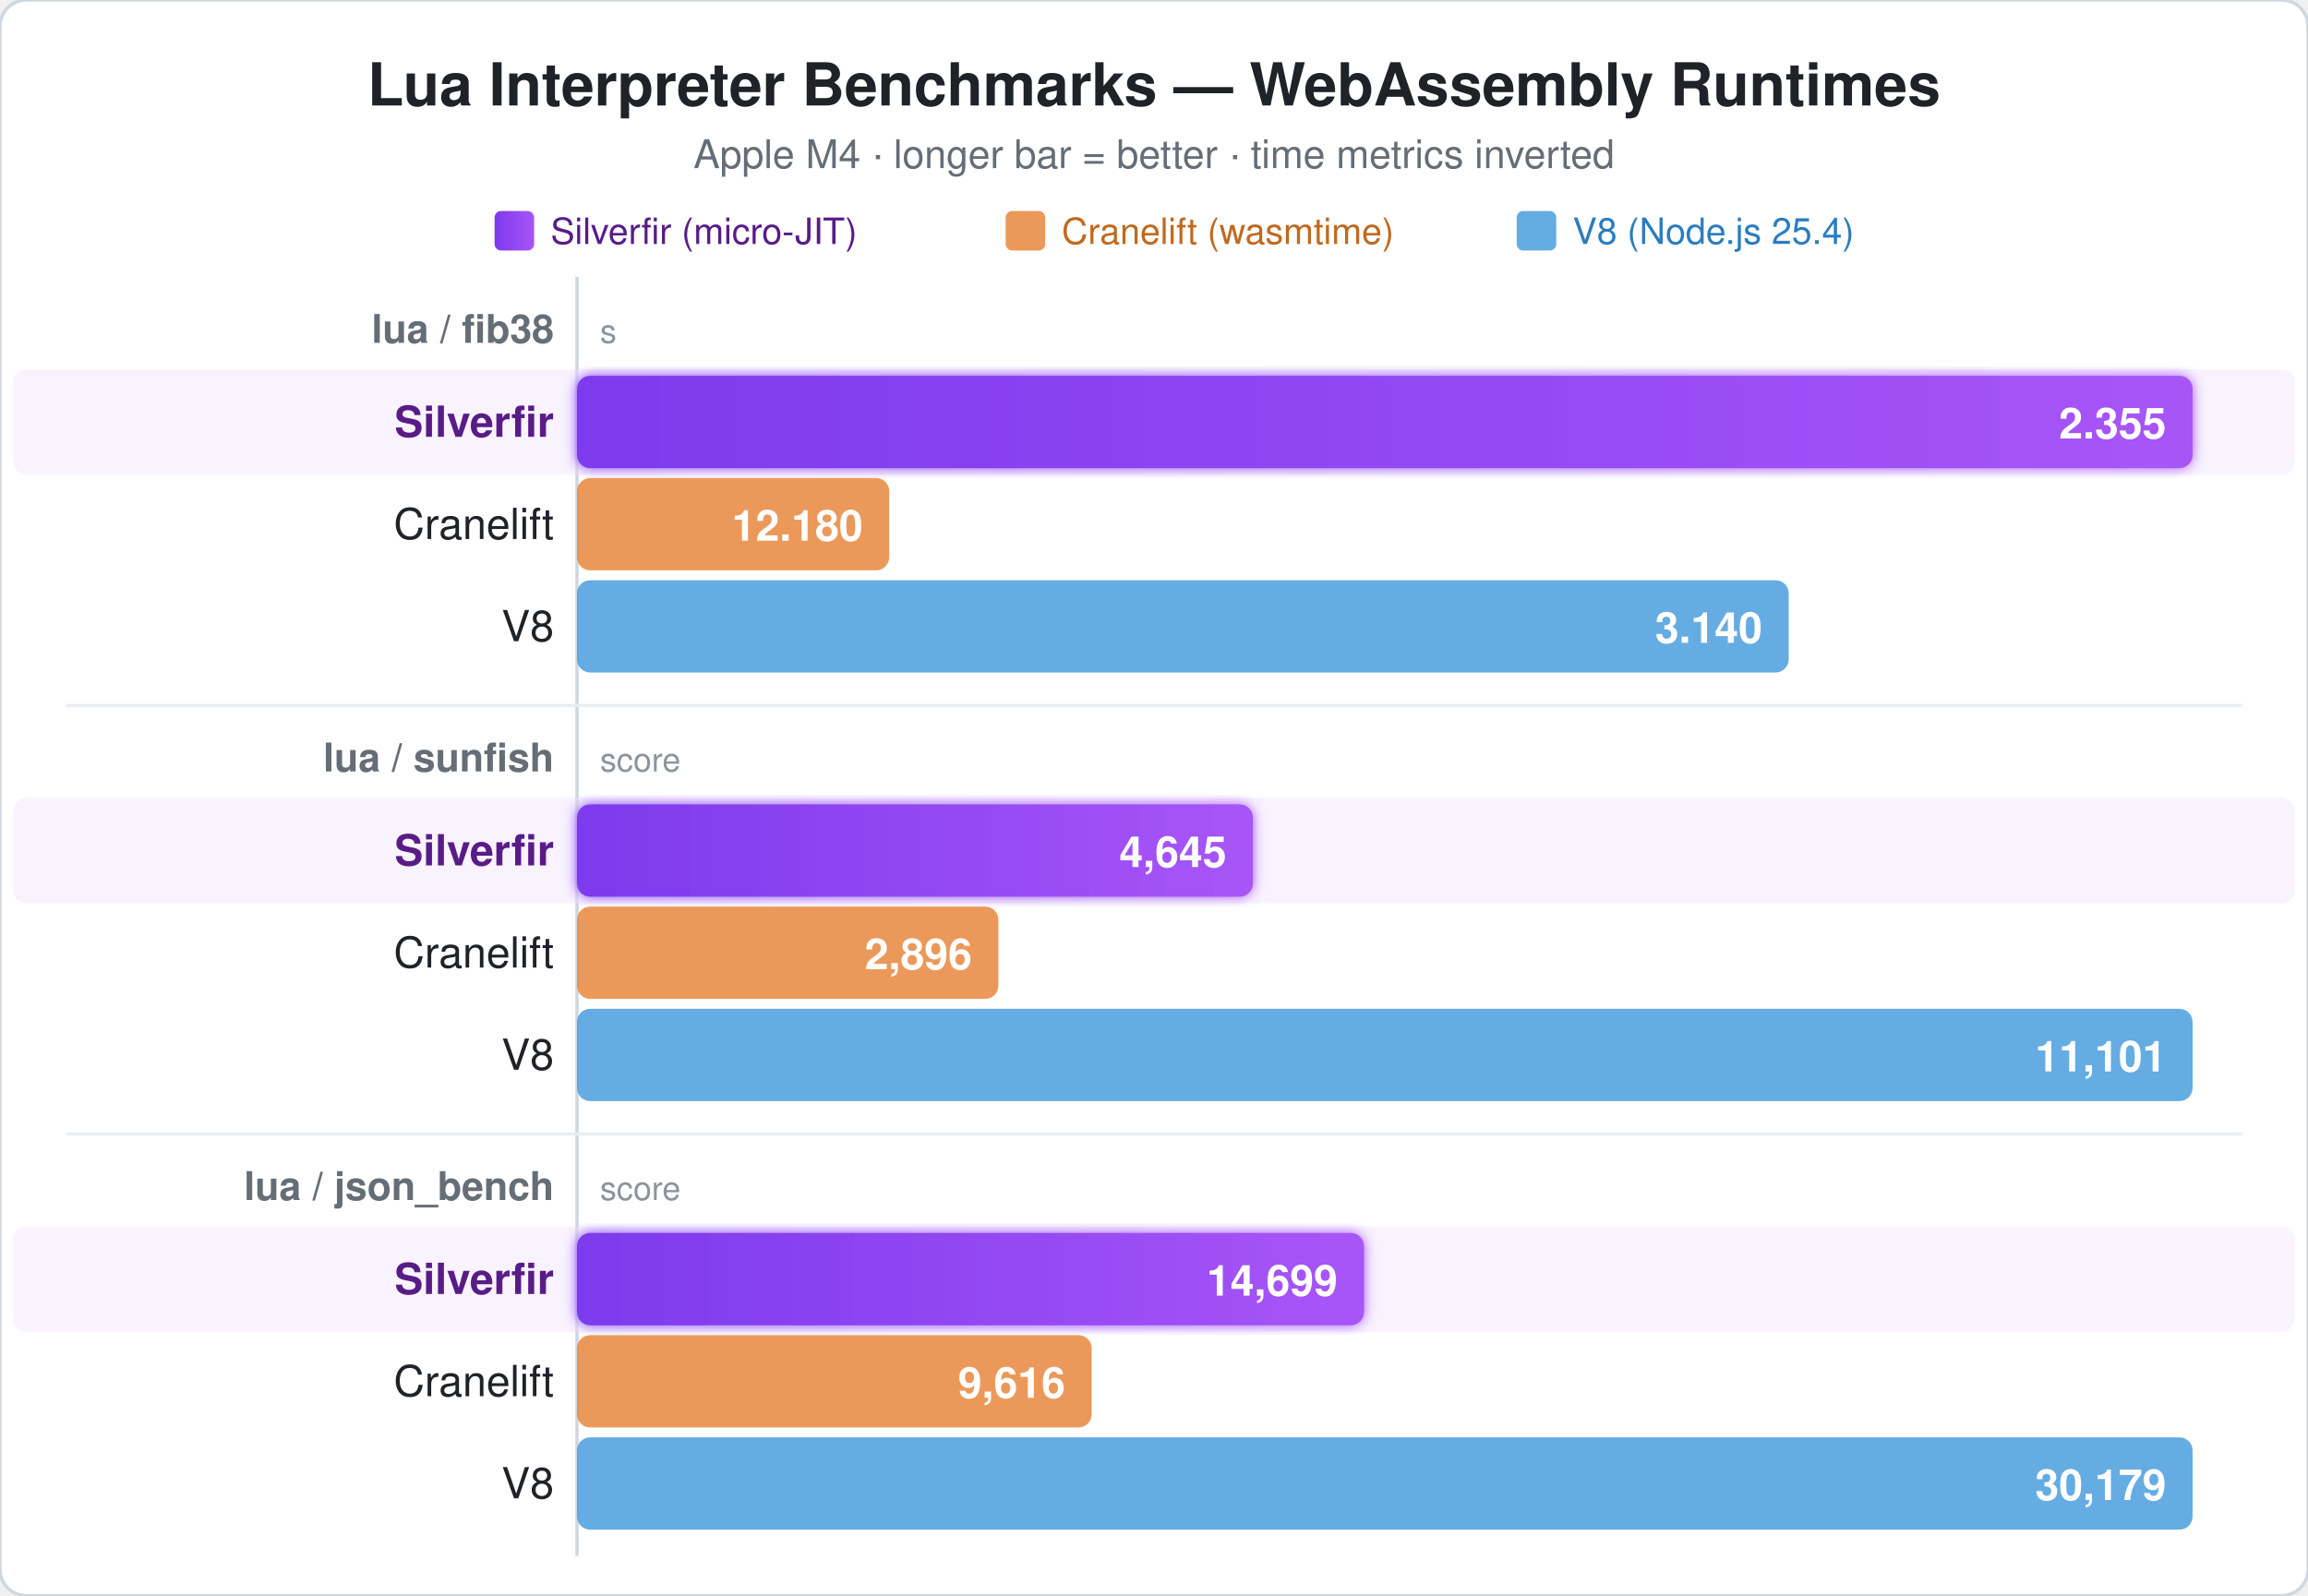
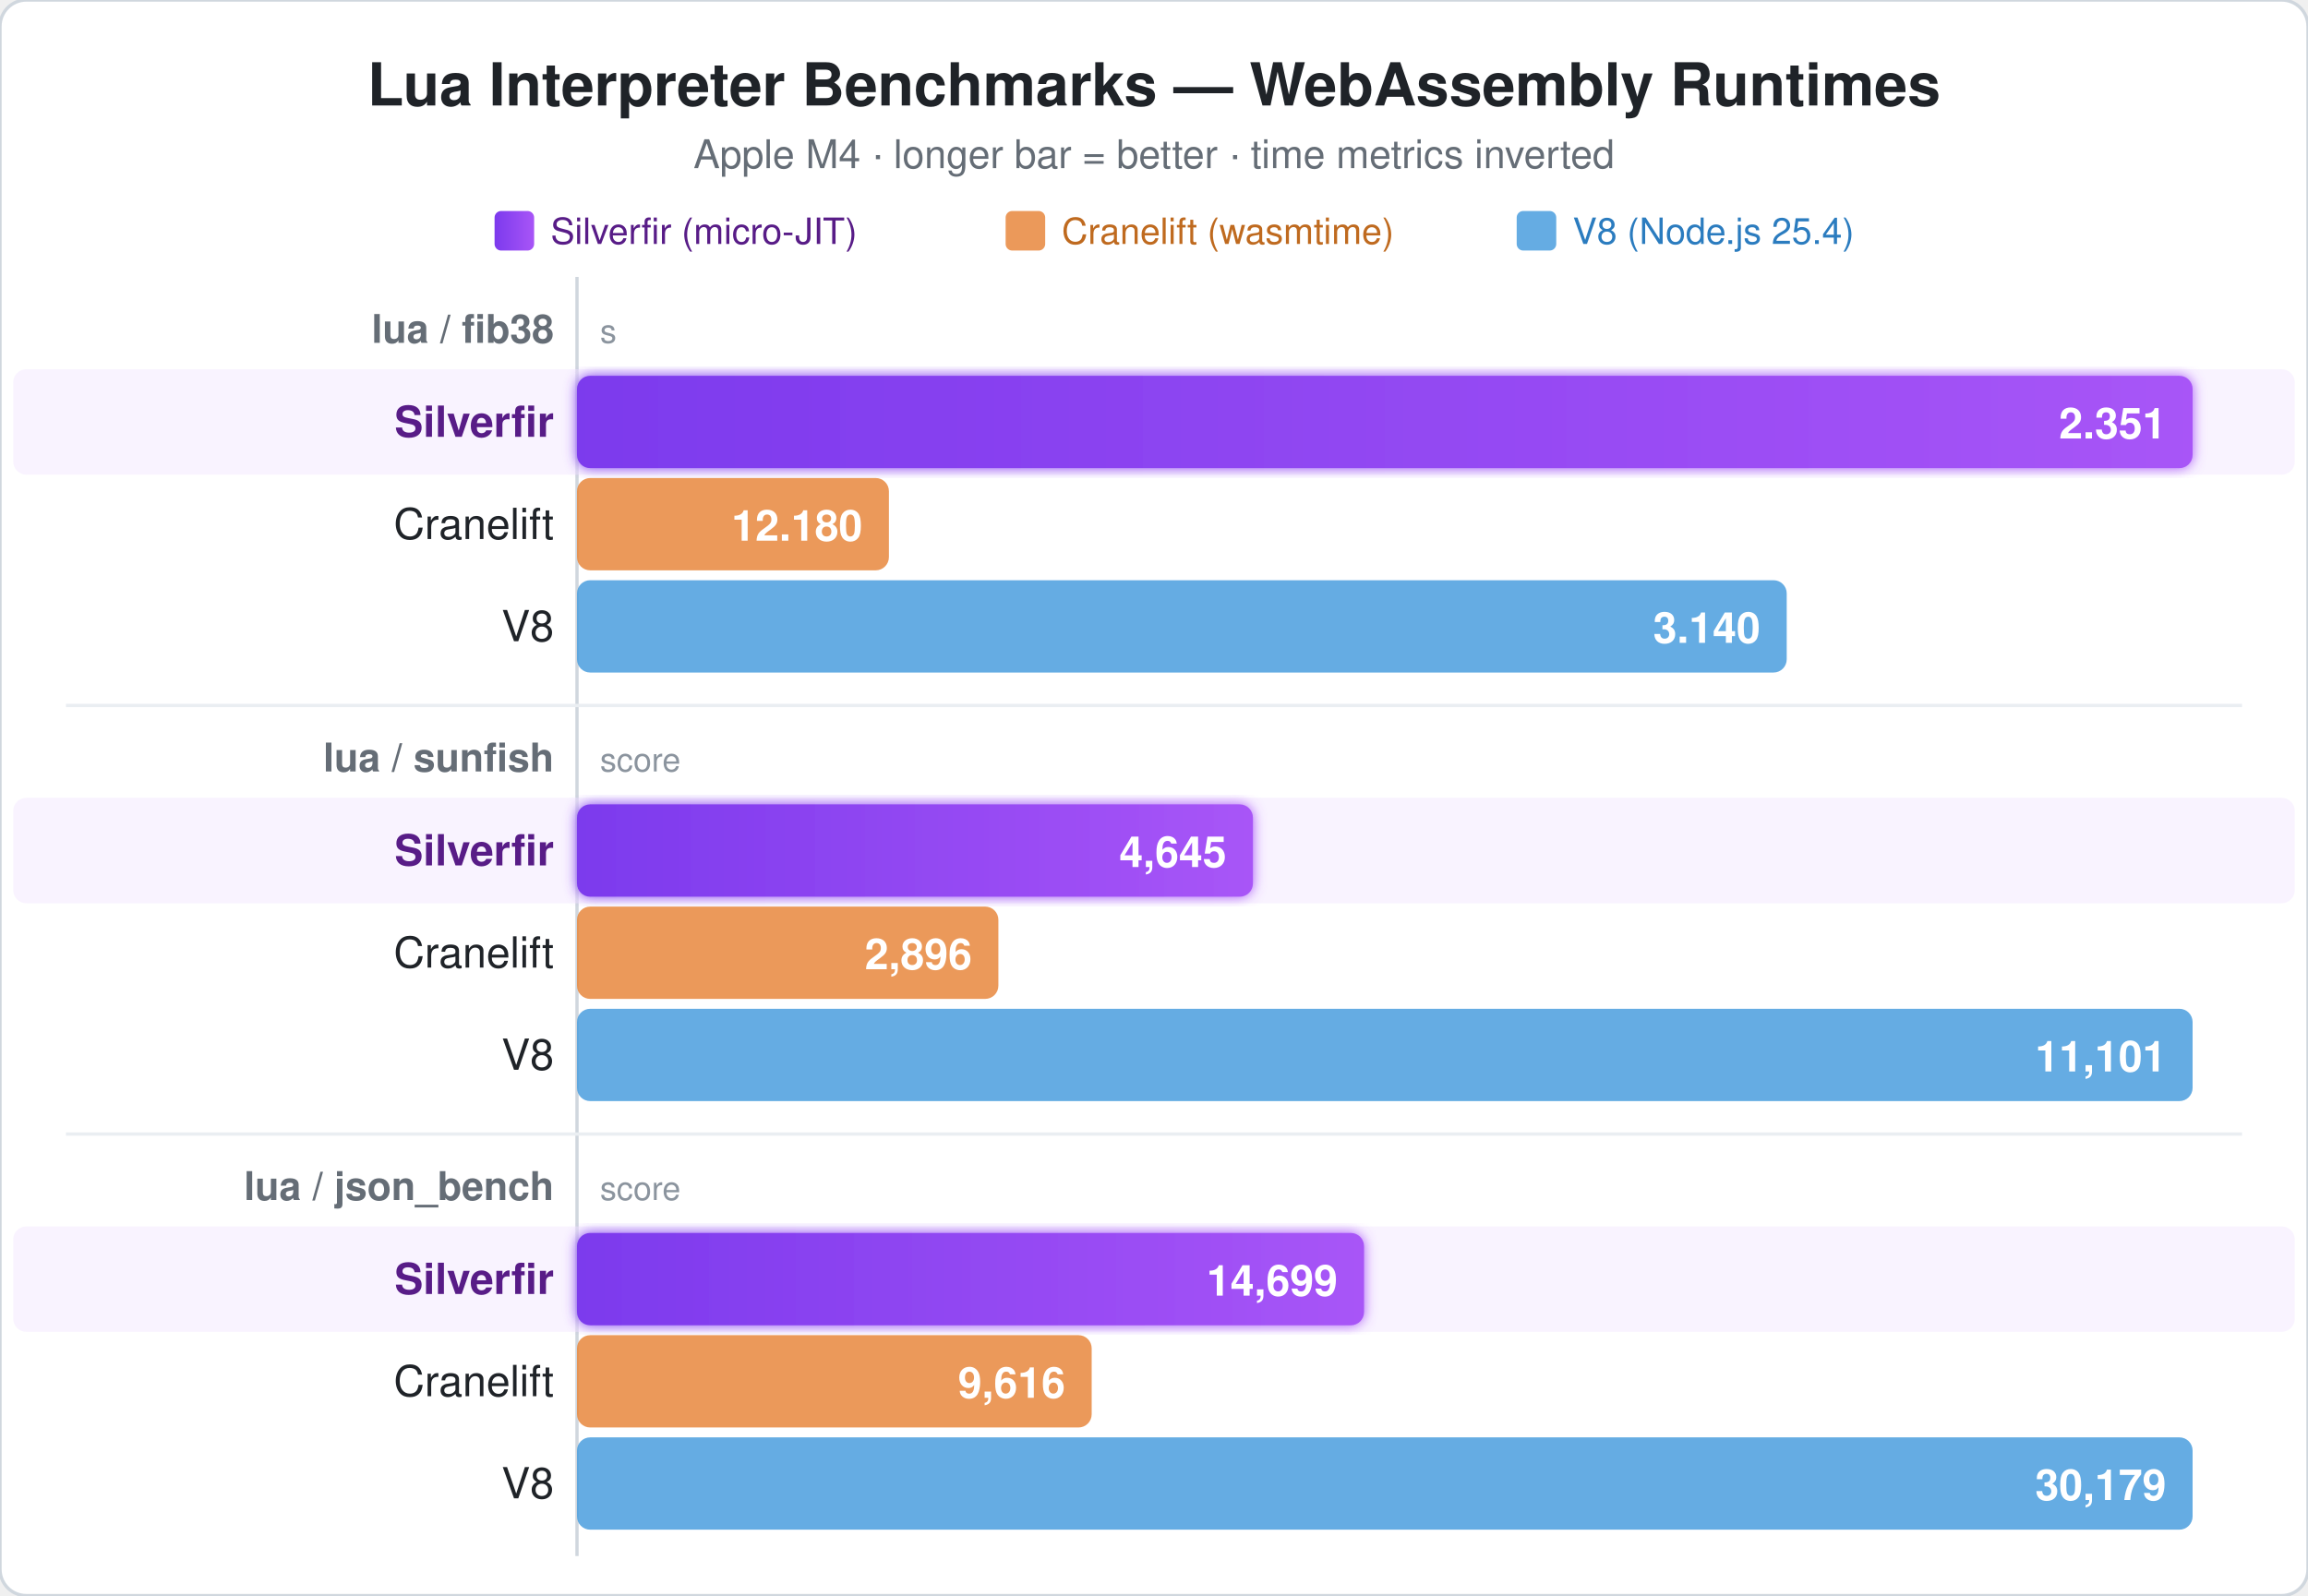
<svg xmlns="http://www.w3.org/2000/svg" role="img" viewBox="0 0 700 484" width="700" height="484">
  <defs>
    <linearGradient id="hlGrad" x1="0" y1="0" x2="1" y2="0">
      <stop offset="0%" stop-color="#7c3aed" />
      <stop offset="100%" stop-color="#a855f7" />
    </linearGradient>
    <filter id="glow">
      <feGaussianBlur stdDeviation="2" result="blur" />
      <feMerge>
        <feMergeNode in="blur" />
        <feMergeNode in="SourceGraphic" />
      </feMerge>
    </filter>
  </defs>
  <rect width="700" height="484" rx="8" ry="8" fill="#ffffff" stroke="#d0d7de" stroke-width="1" />
  <text x="350.0" y="32" text-anchor="middle" fill="#1f2328" font-family="Segoe UI,Helvetica,Arial,sans-serif" font-size="18" font-weight="600">Lua Interpreter Benchmarks — WebAssembly Runtimes</text>
  <text x="350.0" y="51" text-anchor="middle" fill="#656d76" font-family="Segoe UI,Helvetica,Arial,sans-serif" font-size="12">Apple M4  ·  longer bar = better  ·  time metrics inverted</text>
  <rect x="150.0" y="64" width="12" height="12" rx="2" fill="url(#hlGrad)" />
  <text x="167.0" y="74" fill="#581c87" font-family="Segoe UI,Helvetica,Arial,sans-serif" font-size="11">Silverfir (micro-JIT)</text>
  <rect x="305.0" y="64" width="12" height="12" rx="2" fill="#e8873d" opacity="0.85" />
  <text x="322.0" y="74" fill="#bf6a1f" font-family="Segoe UI,Helvetica,Arial,sans-serif" font-size="11">Cranelift (wasmtime)</text>
  <rect x="460.0" y="64" width="12" height="12" rx="2" fill="#4a9ede" opacity="0.85" />
  <text x="477.0" y="74" fill="#2b7cbf" font-family="Segoe UI,Helvetica,Arial,sans-serif" font-size="11">V8 (Node.js 25.4)</text>
  <line x1="175" y1="84" x2="175" y2="472" stroke="#d0d7de" stroke-width="1" />
  <text x="168" y="104.0" text-anchor="end" fill="#656d76" font-family="Segoe UI,Helvetica,Arial,sans-serif" font-size="12" font-weight="600">lua / fib38</text>
  <text x="182" y="104.0" fill="#8b949e" font-family="Segoe UI,Helvetica,Arial,sans-serif" font-size="10">s</text>
  <rect x="4" y="112" width="692" height="32" rx="4" fill="#f3e8ff" opacity="0.5" />
  <text x="168" y="132.5" text-anchor="end" fill="#581c87" font-family="Segoe UI,Helvetica,Arial,sans-serif" font-size="13" font-weight="700">Silverfir</text>
  <rect x="175" y="114" width="490.0" height="28" rx="4" fill="url(#hlGrad)" filter="url(#glow)">
    <animate attributeName="width" from="0" to="490.0" dur="0.35s" fill="freeze" />
  </rect>
-   <text x="657.0" y="133.0" text-anchor="end" fill="#ffffff" font-family="Segoe UI,Helvetica,Arial,sans-serif" font-size="13" font-weight="700">2.355</text>
+   <text x="657.0" y="133.0" text-anchor="end" fill="#ffffff" font-family="Segoe UI,Helvetica,Arial,sans-serif" font-size="13" font-weight="700">2.351</text>
  <text x="168" y="163.5" text-anchor="end" fill="#1f2328" font-family="Segoe UI,Helvetica,Arial,sans-serif" font-size="13" font-weight="400">Cranelift</text>
-   <rect x="175" y="145" width="94.7" height="28" rx="4" fill="#e8873d" opacity="0.85">
-     <animate attributeName="width" from="0" to="94.7" dur="0.39s" fill="freeze" />
+   <rect x="175" y="145" width="94.6" height="28" rx="4" fill="#e8873d" opacity="0.85">
+     <animate attributeName="width" from="0" to="94.6" dur="0.39s" fill="freeze" />
  </rect>
-   <text x="261.7" y="164.0" text-anchor="end" fill="#ffffff" font-family="Segoe UI,Helvetica,Arial,sans-serif" font-size="13" font-weight="700">12.180</text>
+   <text x="261.6" y="164.0" text-anchor="end" fill="#ffffff" font-family="Segoe UI,Helvetica,Arial,sans-serif" font-size="13" font-weight="700">12.180</text>
  <text x="168" y="194.5" text-anchor="end" fill="#1f2328" font-family="Segoe UI,Helvetica,Arial,sans-serif" font-size="13" font-weight="400">V8</text>
-   <rect x="175" y="176" width="367.5" height="28" rx="4" fill="#4a9ede" opacity="0.85">
-     <animate attributeName="width" from="0" to="367.5" dur="0.43s" fill="freeze" />
+   <rect x="175" y="176" width="366.9" height="28" rx="4" fill="#4a9ede" opacity="0.85">
+     <animate attributeName="width" from="0" to="366.9" dur="0.43s" fill="freeze" />
  </rect>
-   <text x="534.5" y="195.0" text-anchor="end" fill="#ffffff" font-family="Segoe UI,Helvetica,Arial,sans-serif" font-size="13" font-weight="700">3.140</text>
+   <text x="533.9" y="195.0" text-anchor="end" fill="#ffffff" font-family="Segoe UI,Helvetica,Arial,sans-serif" font-size="13" font-weight="700">3.140</text>
  <line x1="20" y1="214" x2="680" y2="214" stroke="#eaeef2" stroke-width="1" />
  <text x="168" y="234.0" text-anchor="end" fill="#656d76" font-family="Segoe UI,Helvetica,Arial,sans-serif" font-size="12" font-weight="600">lua / sunfish</text>
  <text x="182" y="234.0" fill="#8b949e" font-family="Segoe UI,Helvetica,Arial,sans-serif" font-size="10">score</text>
  <rect x="4" y="242" width="692" height="32" rx="4" fill="#f3e8ff" opacity="0.5" />
  <text x="168" y="262.5" text-anchor="end" fill="#581c87" font-family="Segoe UI,Helvetica,Arial,sans-serif" font-size="13" font-weight="700">Silverfir</text>
  <rect x="175" y="244" width="205.0" height="28" rx="4" fill="url(#hlGrad)" filter="url(#glow)">
    <animate attributeName="width" from="0" to="205.0" dur="0.39s" fill="freeze" />
  </rect>
  <text x="372.0" y="263.0" text-anchor="end" fill="#ffffff" font-family="Segoe UI,Helvetica,Arial,sans-serif" font-size="13" font-weight="700">4,645</text>
  <text x="168" y="293.5" text-anchor="end" fill="#1f2328" font-family="Segoe UI,Helvetica,Arial,sans-serif" font-size="13" font-weight="400">Cranelift</text>
  <rect x="175" y="275" width="127.8" height="28" rx="4" fill="#e8873d" opacity="0.85">
    <animate attributeName="width" from="0" to="127.8" dur="0.43s" fill="freeze" />
  </rect>
  <text x="294.8" y="294.0" text-anchor="end" fill="#ffffff" font-family="Segoe UI,Helvetica,Arial,sans-serif" font-size="13" font-weight="700">2,896</text>
  <text x="168" y="324.5" text-anchor="end" fill="#1f2328" font-family="Segoe UI,Helvetica,Arial,sans-serif" font-size="13" font-weight="400">V8</text>
  <rect x="175" y="306" width="490.0" height="28" rx="4" fill="#4a9ede" opacity="0.85">
    <animate attributeName="width" from="0" to="490.0" dur="0.47s" fill="freeze" />
  </rect>
  <text x="657.0" y="325.0" text-anchor="end" fill="#ffffff" font-family="Segoe UI,Helvetica,Arial,sans-serif" font-size="13" font-weight="700">11,101</text>
  <line x1="20" y1="344" x2="680" y2="344" stroke="#eaeef2" stroke-width="1" />
  <text x="168" y="364.0" text-anchor="end" fill="#656d76" font-family="Segoe UI,Helvetica,Arial,sans-serif" font-size="12" font-weight="600">lua / json_bench</text>
  <text x="182" y="364.0" fill="#8b949e" font-family="Segoe UI,Helvetica,Arial,sans-serif" font-size="10">score</text>
  <rect x="4" y="372" width="692" height="32" rx="4" fill="#f3e8ff" opacity="0.5" />
  <text x="168" y="392.5" text-anchor="end" fill="#581c87" font-family="Segoe UI,Helvetica,Arial,sans-serif" font-size="13" font-weight="700">Silverfir</text>
  <rect x="175" y="374" width="238.7" height="28" rx="4" fill="url(#hlGrad)" filter="url(#glow)">
    <animate attributeName="width" from="0" to="238.7" dur="0.43s" fill="freeze" />
  </rect>
  <text x="405.7" y="393.0" text-anchor="end" fill="#ffffff" font-family="Segoe UI,Helvetica,Arial,sans-serif" font-size="13" font-weight="700">14,699</text>
  <text x="168" y="423.5" text-anchor="end" fill="#1f2328" font-family="Segoe UI,Helvetica,Arial,sans-serif" font-size="13" font-weight="400">Cranelift</text>
  <rect x="175" y="405" width="156.1" height="28" rx="4" fill="#e8873d" opacity="0.85">
    <animate attributeName="width" from="0" to="156.1" dur="0.47s" fill="freeze" />
  </rect>
  <text x="323.1" y="424.0" text-anchor="end" fill="#ffffff" font-family="Segoe UI,Helvetica,Arial,sans-serif" font-size="13" font-weight="700">9,616</text>
  <text x="168" y="454.5" text-anchor="end" fill="#1f2328" font-family="Segoe UI,Helvetica,Arial,sans-serif" font-size="13" font-weight="400">V8</text>
  <rect x="175" y="436" width="490.0" height="28" rx="4" fill="#4a9ede" opacity="0.85">
    <animate attributeName="width" from="0" to="490.0" dur="0.51s" fill="freeze" />
  </rect>
  <text x="657.0" y="455.0" text-anchor="end" fill="#ffffff" font-family="Segoe UI,Helvetica,Arial,sans-serif" font-size="13" font-weight="700">30,179</text>
</svg>
